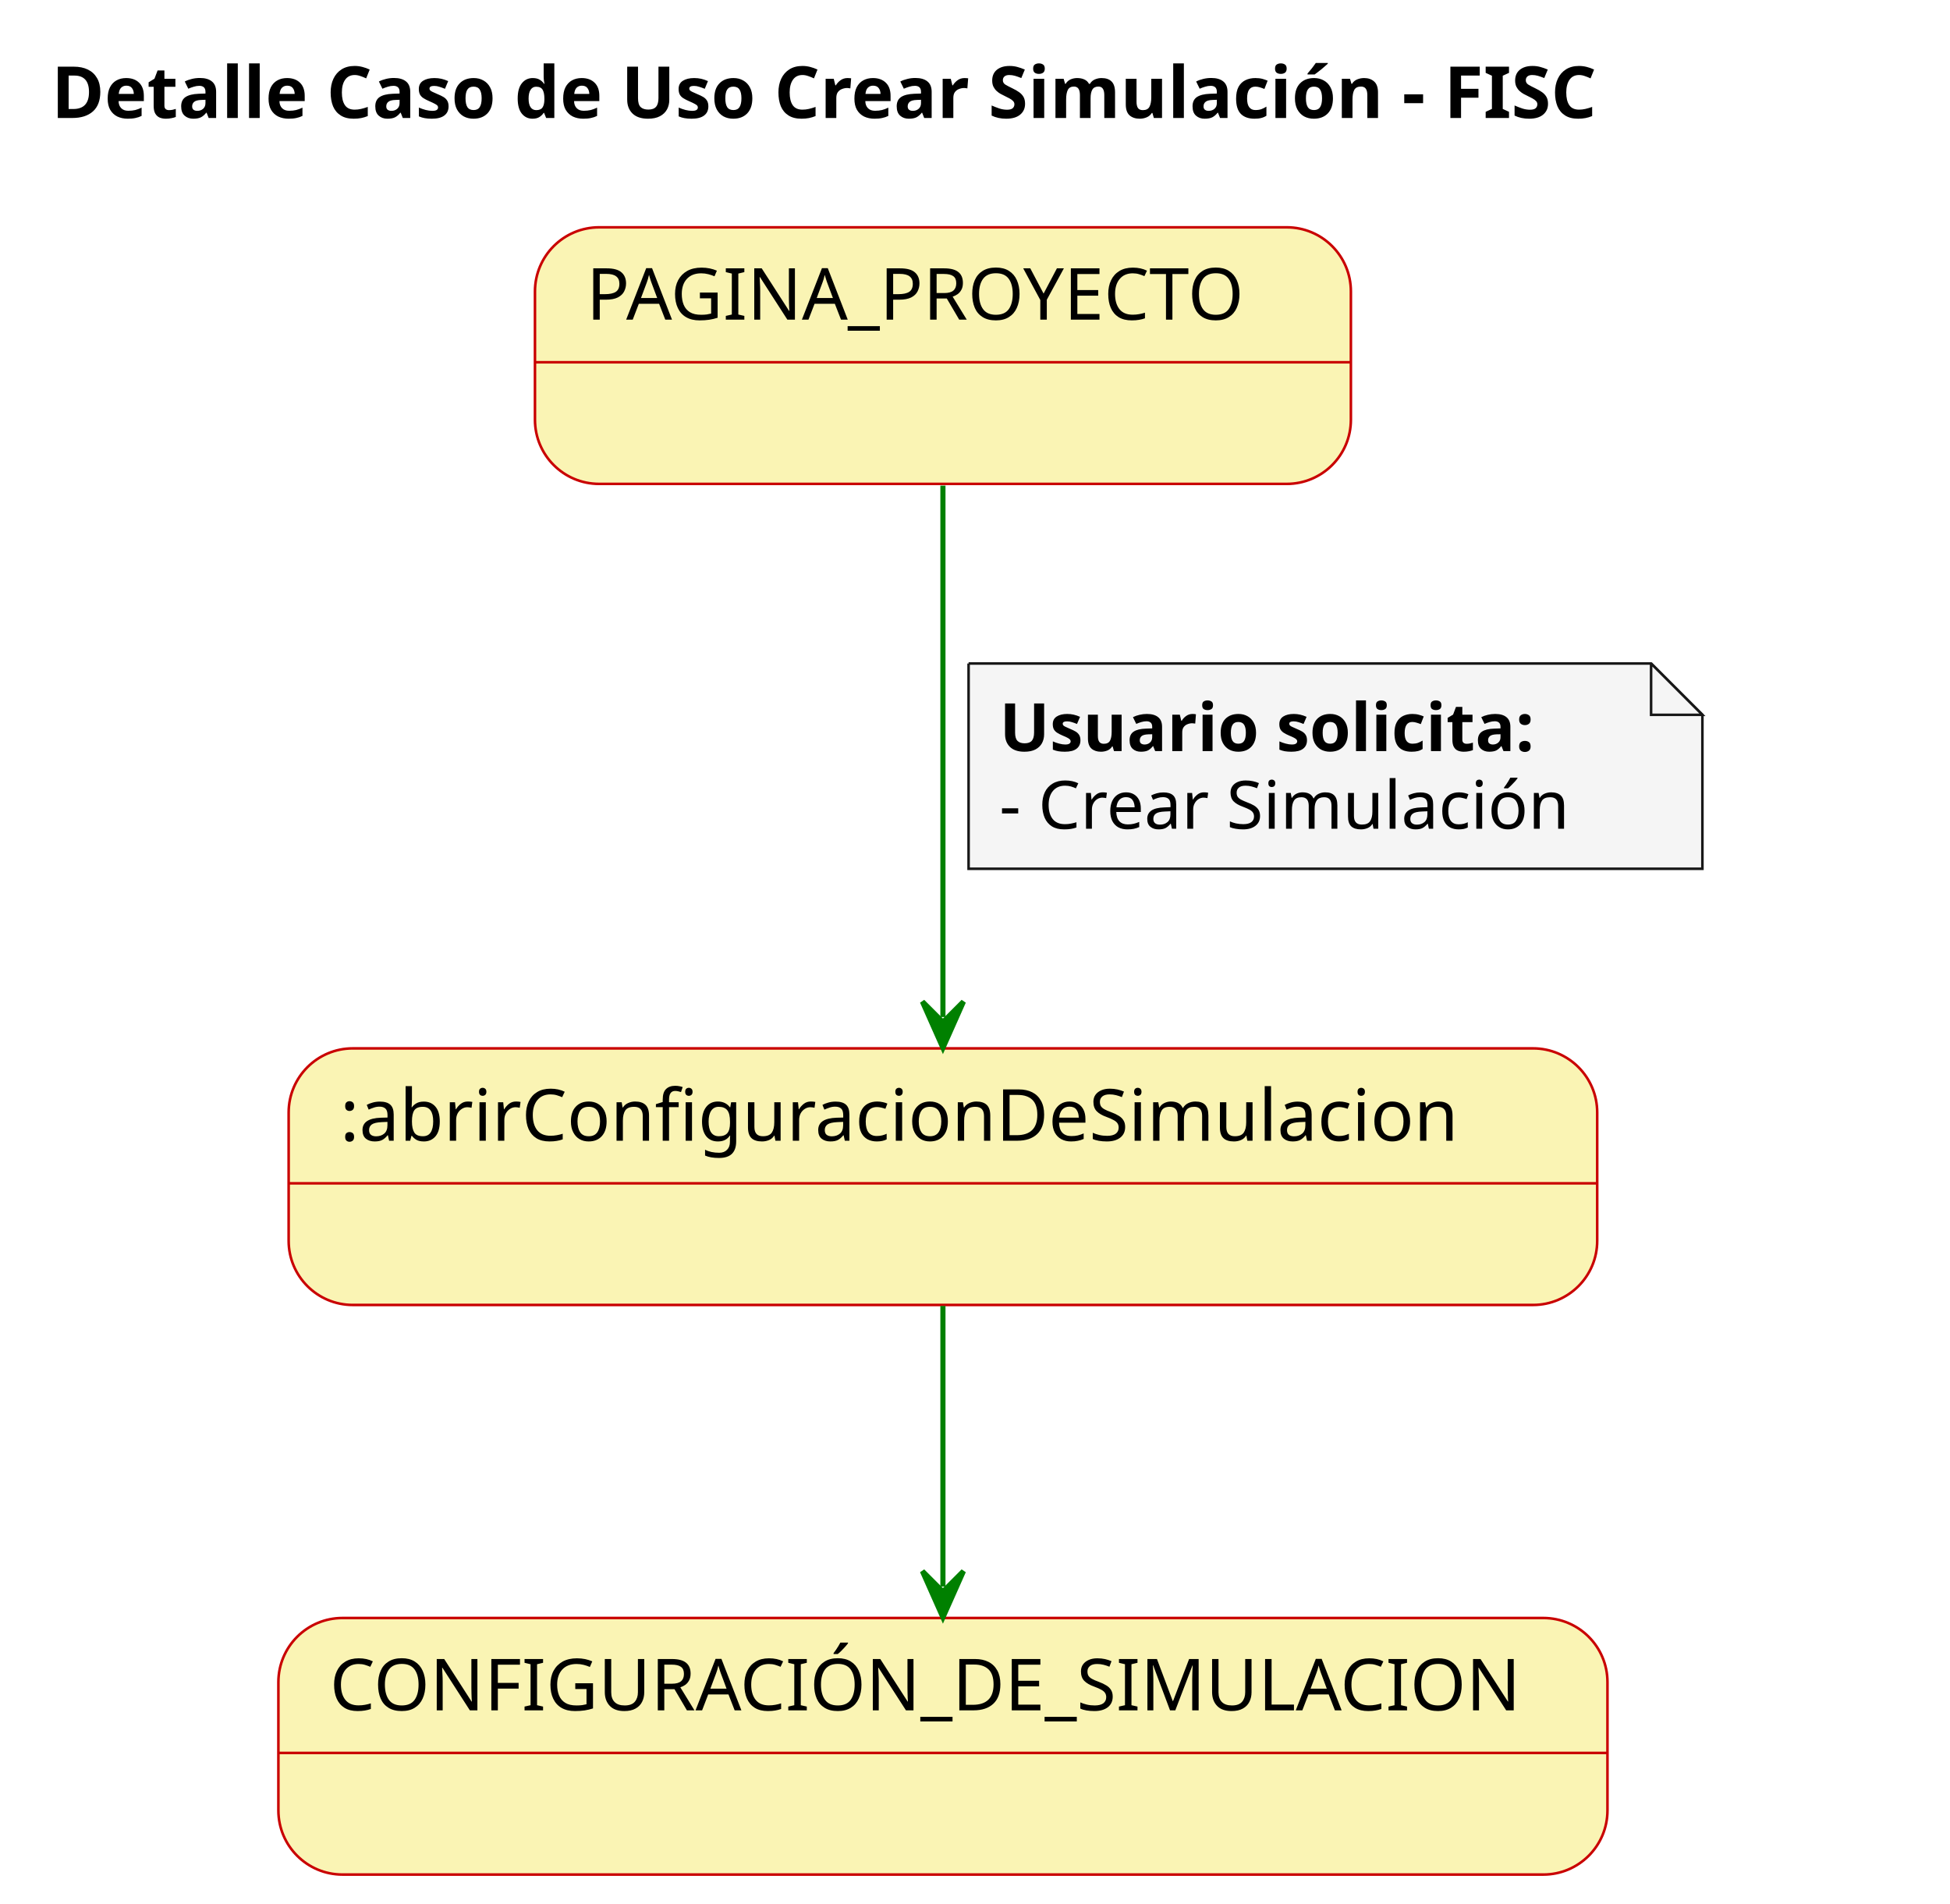
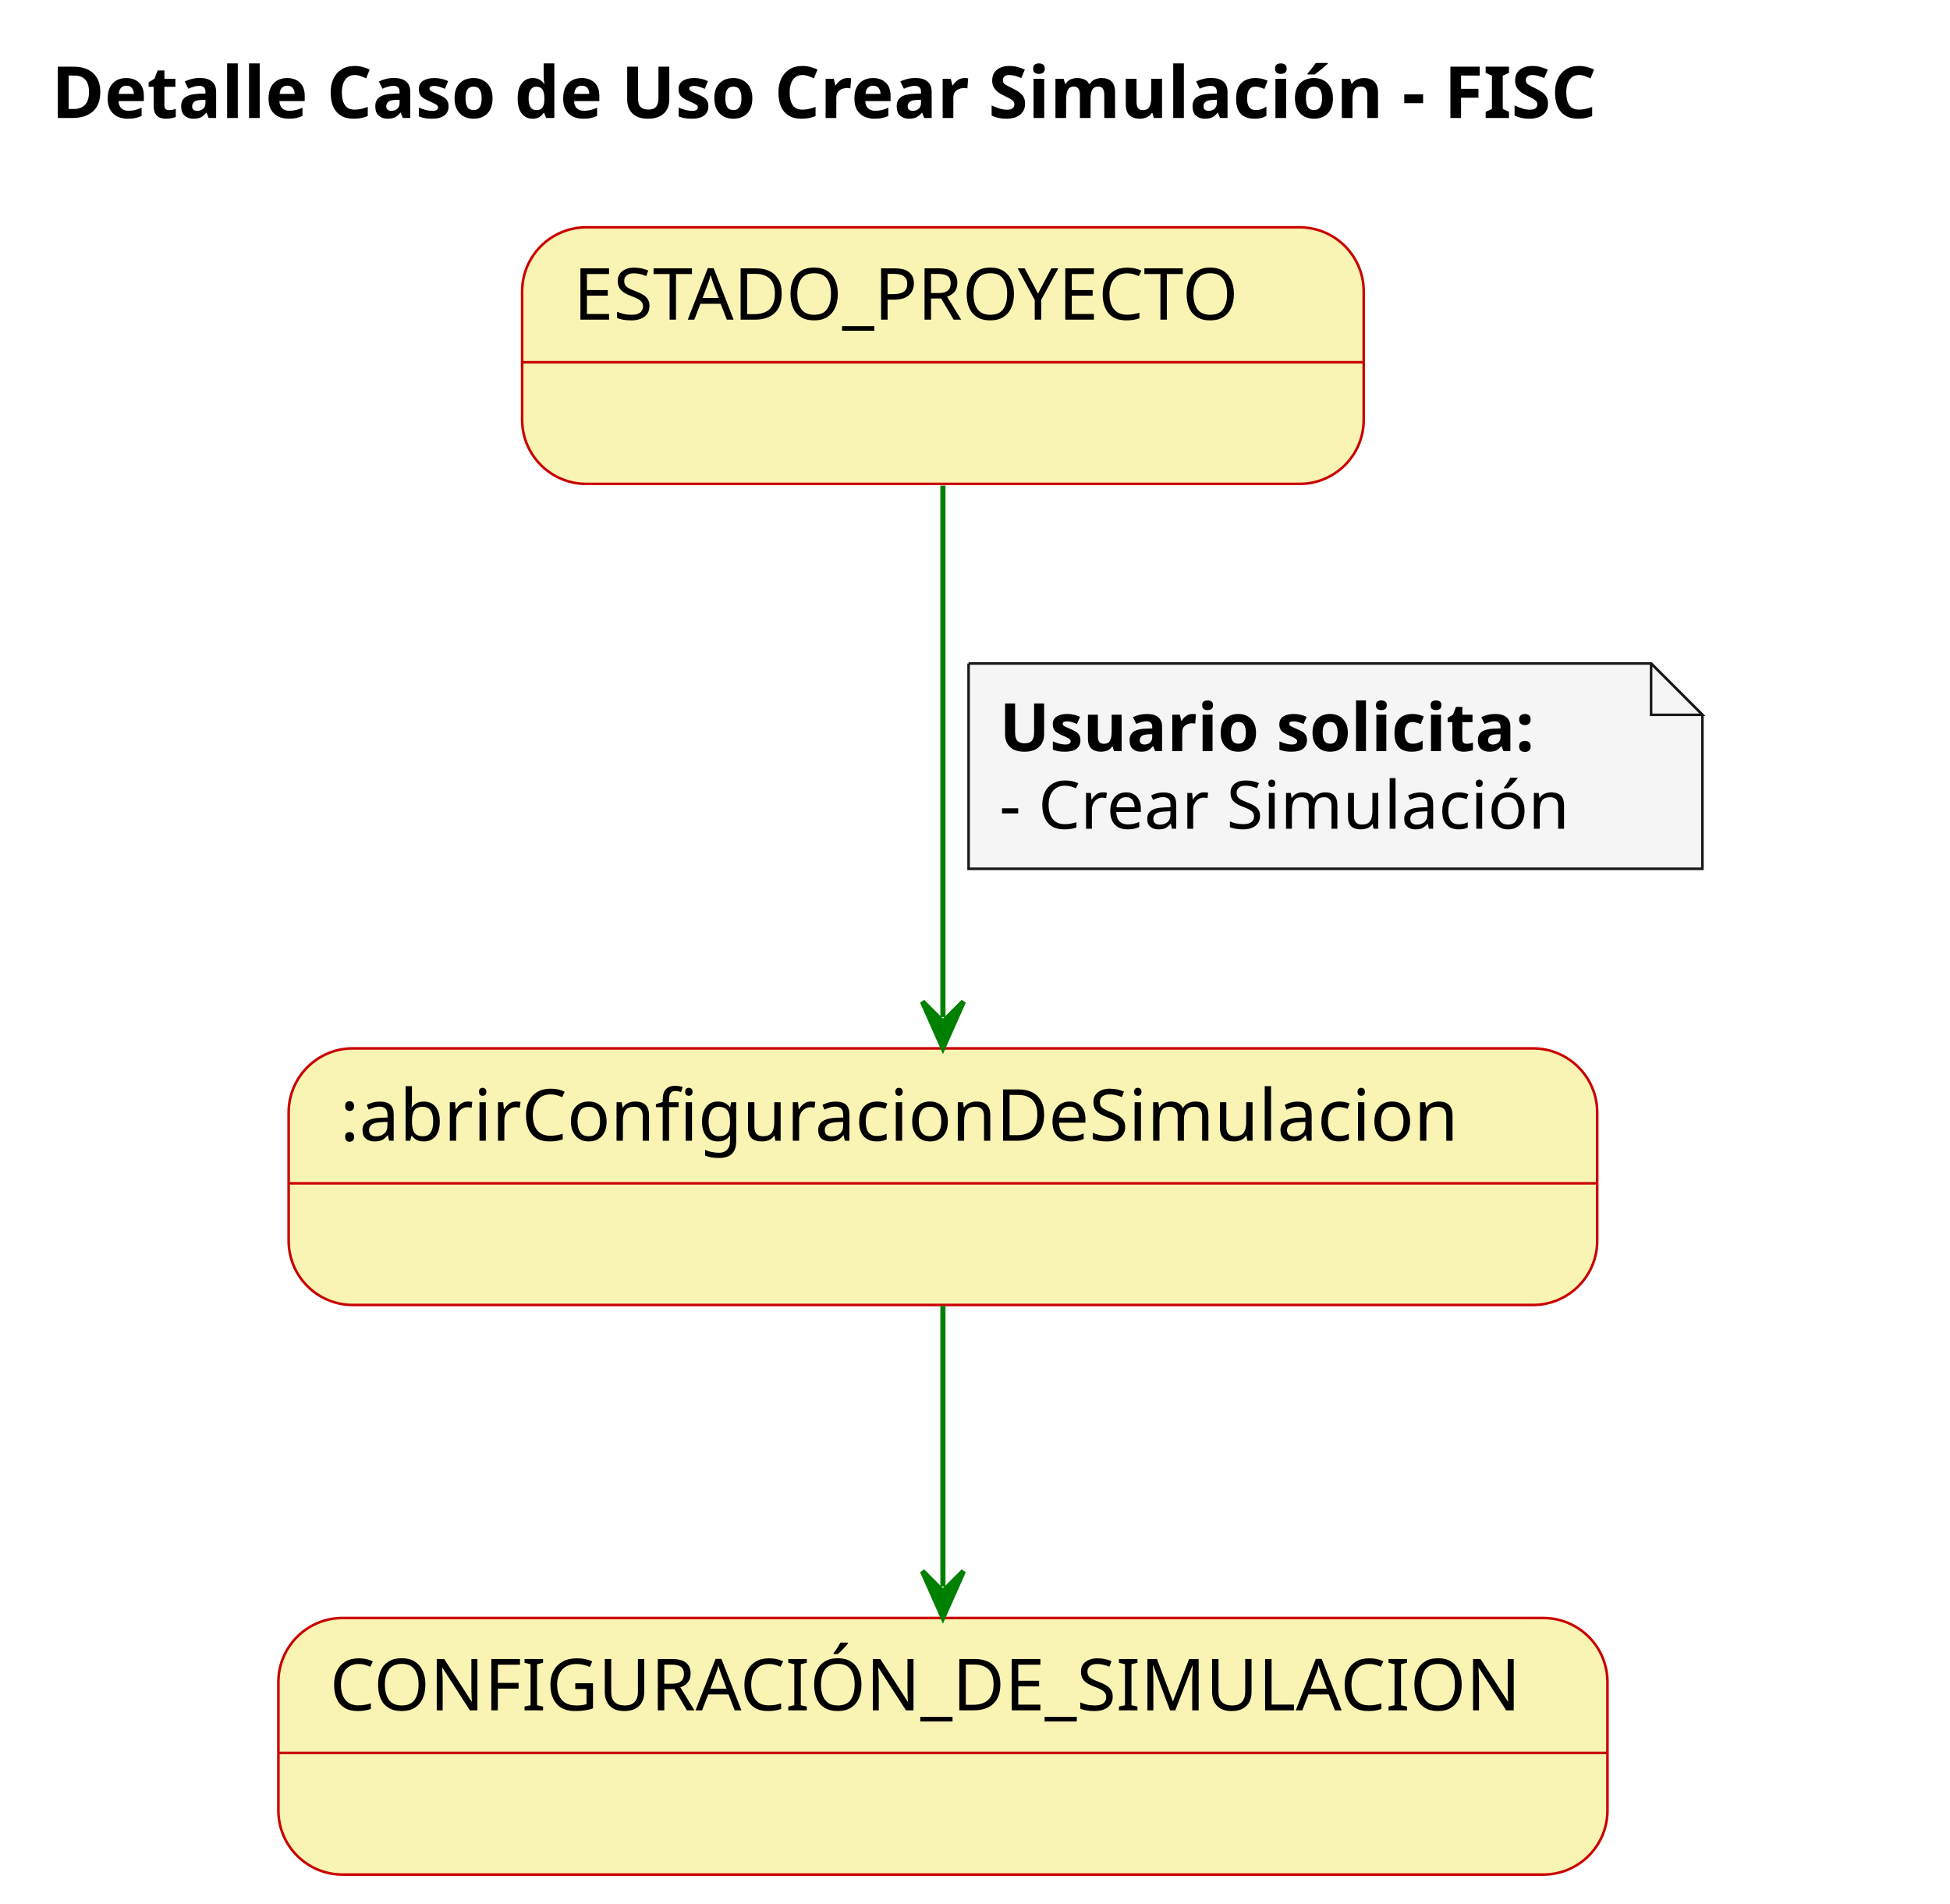
<svg xmlns="http://www.w3.org/2000/svg" contentStyleType="text/css" height="371px" preserveAspectRatio="none" style="width:380px;height:371px;background:#FFFFFF;" version="1.1" viewBox="0 0 380 371" width="380px" zoomAndPan="magnify">
  <defs />
  <g>
    <text fill="#000000" font-family="sans-serif" font-size="14" font-weight="bold" lengthAdjust="spacing" textLength="352" x="10" y="22.995">Detalle Caso de Uso Crear Simulación - FISC</text>
-     <g id="PAGINA_PROYECTO">
-       <rect fill="#FAF4B4" height="50" rx="12.5" ry="12.5" style="stroke:#C90000;stroke-width:0.5;" width="159" x="104.25" y="44.297" />
-       <line style="stroke:#C90000;stroke-width:0.5;" x1="104.25" x2="263.25" y1="70.594" y2="70.594" />
-       <text fill="#000000" font-family="sans-serif" font-size="14" lengthAdjust="spacing" textLength="139" x="114.25" y="62.292">PAGINA_PROYECTO</text>
+     <g id="ESTADO_PROYECTO">
+       <rect fill="#FAF4B4" height="50" rx="12.5" ry="12.5" style="stroke:#C90000;stroke-width:0.5;" width="164" x="101.75" y="44.297" />
+       <line style="stroke:#C90000;stroke-width:0.5;" x1="101.75" x2="265.75" y1="70.594" y2="70.594" />
+       <text fill="#000000" font-family="sans-serif" font-size="14" lengthAdjust="spacing" textLength="144" x="111.75" y="62.292">ESTADO_PROYECTO</text>
    </g>
    <g id=":abrirConfiguracionDeSimulacion">
      <rect fill="#FAF4B4" height="50" rx="12.5" ry="12.5" style="stroke:#C90000;stroke-width:0.5;" width="255" x="56.25" y="204.297" />
      <line style="stroke:#C90000;stroke-width:0.5;" x1="56.25" x2="311.25" y1="230.594" y2="230.594" />
      <text fill="#000000" font-family="sans-serif" font-size="14" lengthAdjust="spacing" textLength="235" x="66.25" y="222.292">:abrirConfiguracionDeSimulacion</text>
    </g>
    <g id="CONFIGURACIÓN_DE_SIMULACION">
      <rect fill="#FAF4B4" height="50" rx="12.5" ry="12.5" style="stroke:#C90000;stroke-width:0.5;" width="259" x="54.25" y="315.297" />
      <line style="stroke:#C90000;stroke-width:0.5;" x1="54.25" x2="313.25" y1="341.594" y2="341.594" />
      <text fill="#000000" font-family="sans-serif" font-size="14" lengthAdjust="spacing" textLength="239" x="64.25" y="333.292">CONFIGURACIÓN_DE_SIMULACION</text>
    </g>
-     <g id="link_PAGINA_PROYECTO_:abrirConfiguracionDeSimulacion">
-       <path d="M183.75,94.638 C183.75,124.416 183.75,168.516 183.75,198.187 " fill="none" id="PAGINA_PROYECTO-to-:abrirConfiguracionDeSimulacion" style="stroke:#008000;stroke-width:1.0;" />
+     <g id="link_ESTADO_PROYECTO_:abrirConfiguracionDeSimulacion">
+       <path d="M183.75,94.638 C183.75,124.416 183.75,168.516 183.75,198.187 " fill="none" id="ESTADO_PROYECTO-to-:abrirConfiguracionDeSimulacion" style="stroke:#008000;stroke-width:1.0;" />
      <polygon fill="#008000" points="183.75,204.187,187.75,195.187,183.75,199.187,179.75,195.187,183.75,204.187" style="stroke:#008000;stroke-width:1.0;" />
      <path d="M188.75,129.297 L188.75,169.297 L331.75,169.297 L331.75,139.297 L321.75,129.297 L188.75,129.297 " fill="#F5F5F5" style="stroke:#181818;stroke-width:0.5;" />
      <path d="M321.75,129.297 L321.75,139.297 L331.75,139.297 L321.75,129.297 " fill="#F5F5F5" style="stroke:#181818;stroke-width:0.5;" />
      <text fill="#000000" font-family="sans-serif" font-size="13" font-weight="bold" lengthAdjust="spacing" textLength="122" x="194.75" y="146.364">Usuario solicita:</text>
      <text fill="#000000" font-family="sans-serif" font-size="13" lengthAdjust="spacing" textLength="117" x="194.75" y="161.497">- Crear Simulación</text>
    </g>
    <g id="link_:abrirConfiguracionDeSimulacion_CONFIGURACIÓN_DE_SIMULACION">
      <path d="M183.75,254.488 C183.75,272.551 183.75,291.127 183.75,309.174 " fill="none" id=":abrirConfiguracionDeSimulacion-to-CONFIGURACIÓN_DE_SIMULACION" style="stroke:#008000;stroke-width:1.0;" />
      <polygon fill="#008000" points="183.75,315.174,187.75,306.174,183.75,310.174,179.75,306.174,183.75,315.174" style="stroke:#008000;stroke-width:1.0;" />
    </g>
  </g>
</svg>
